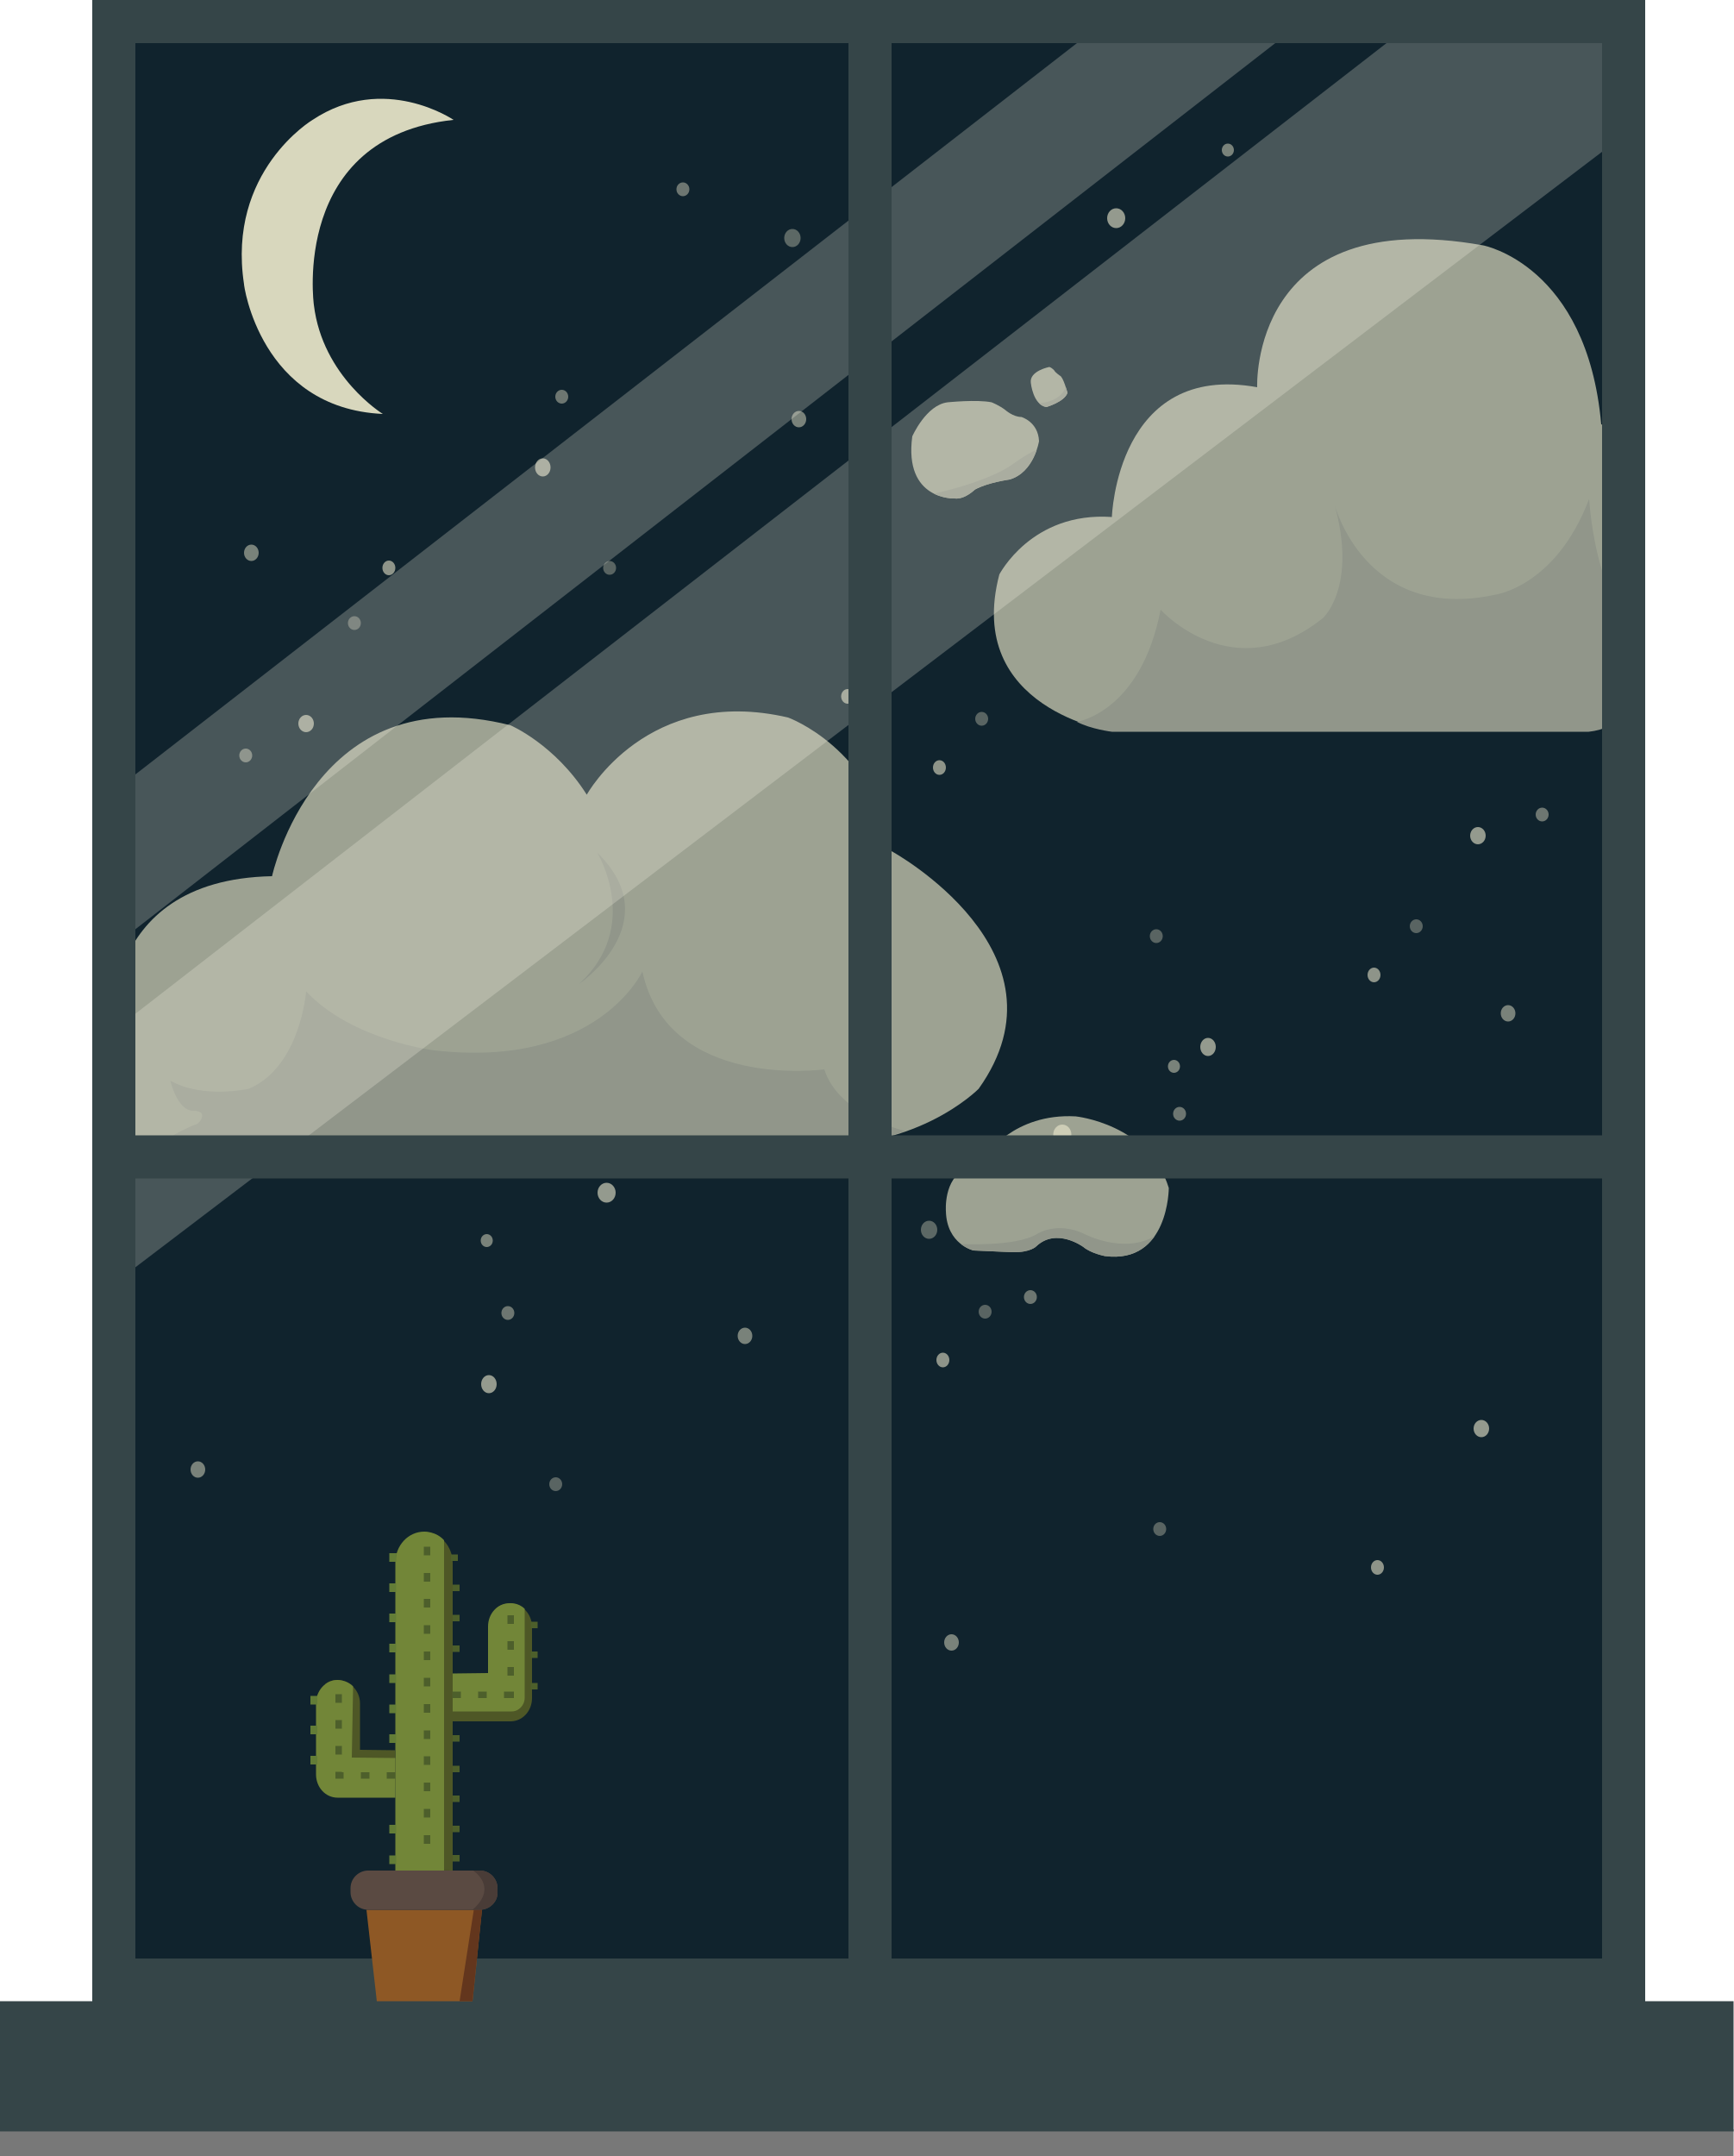
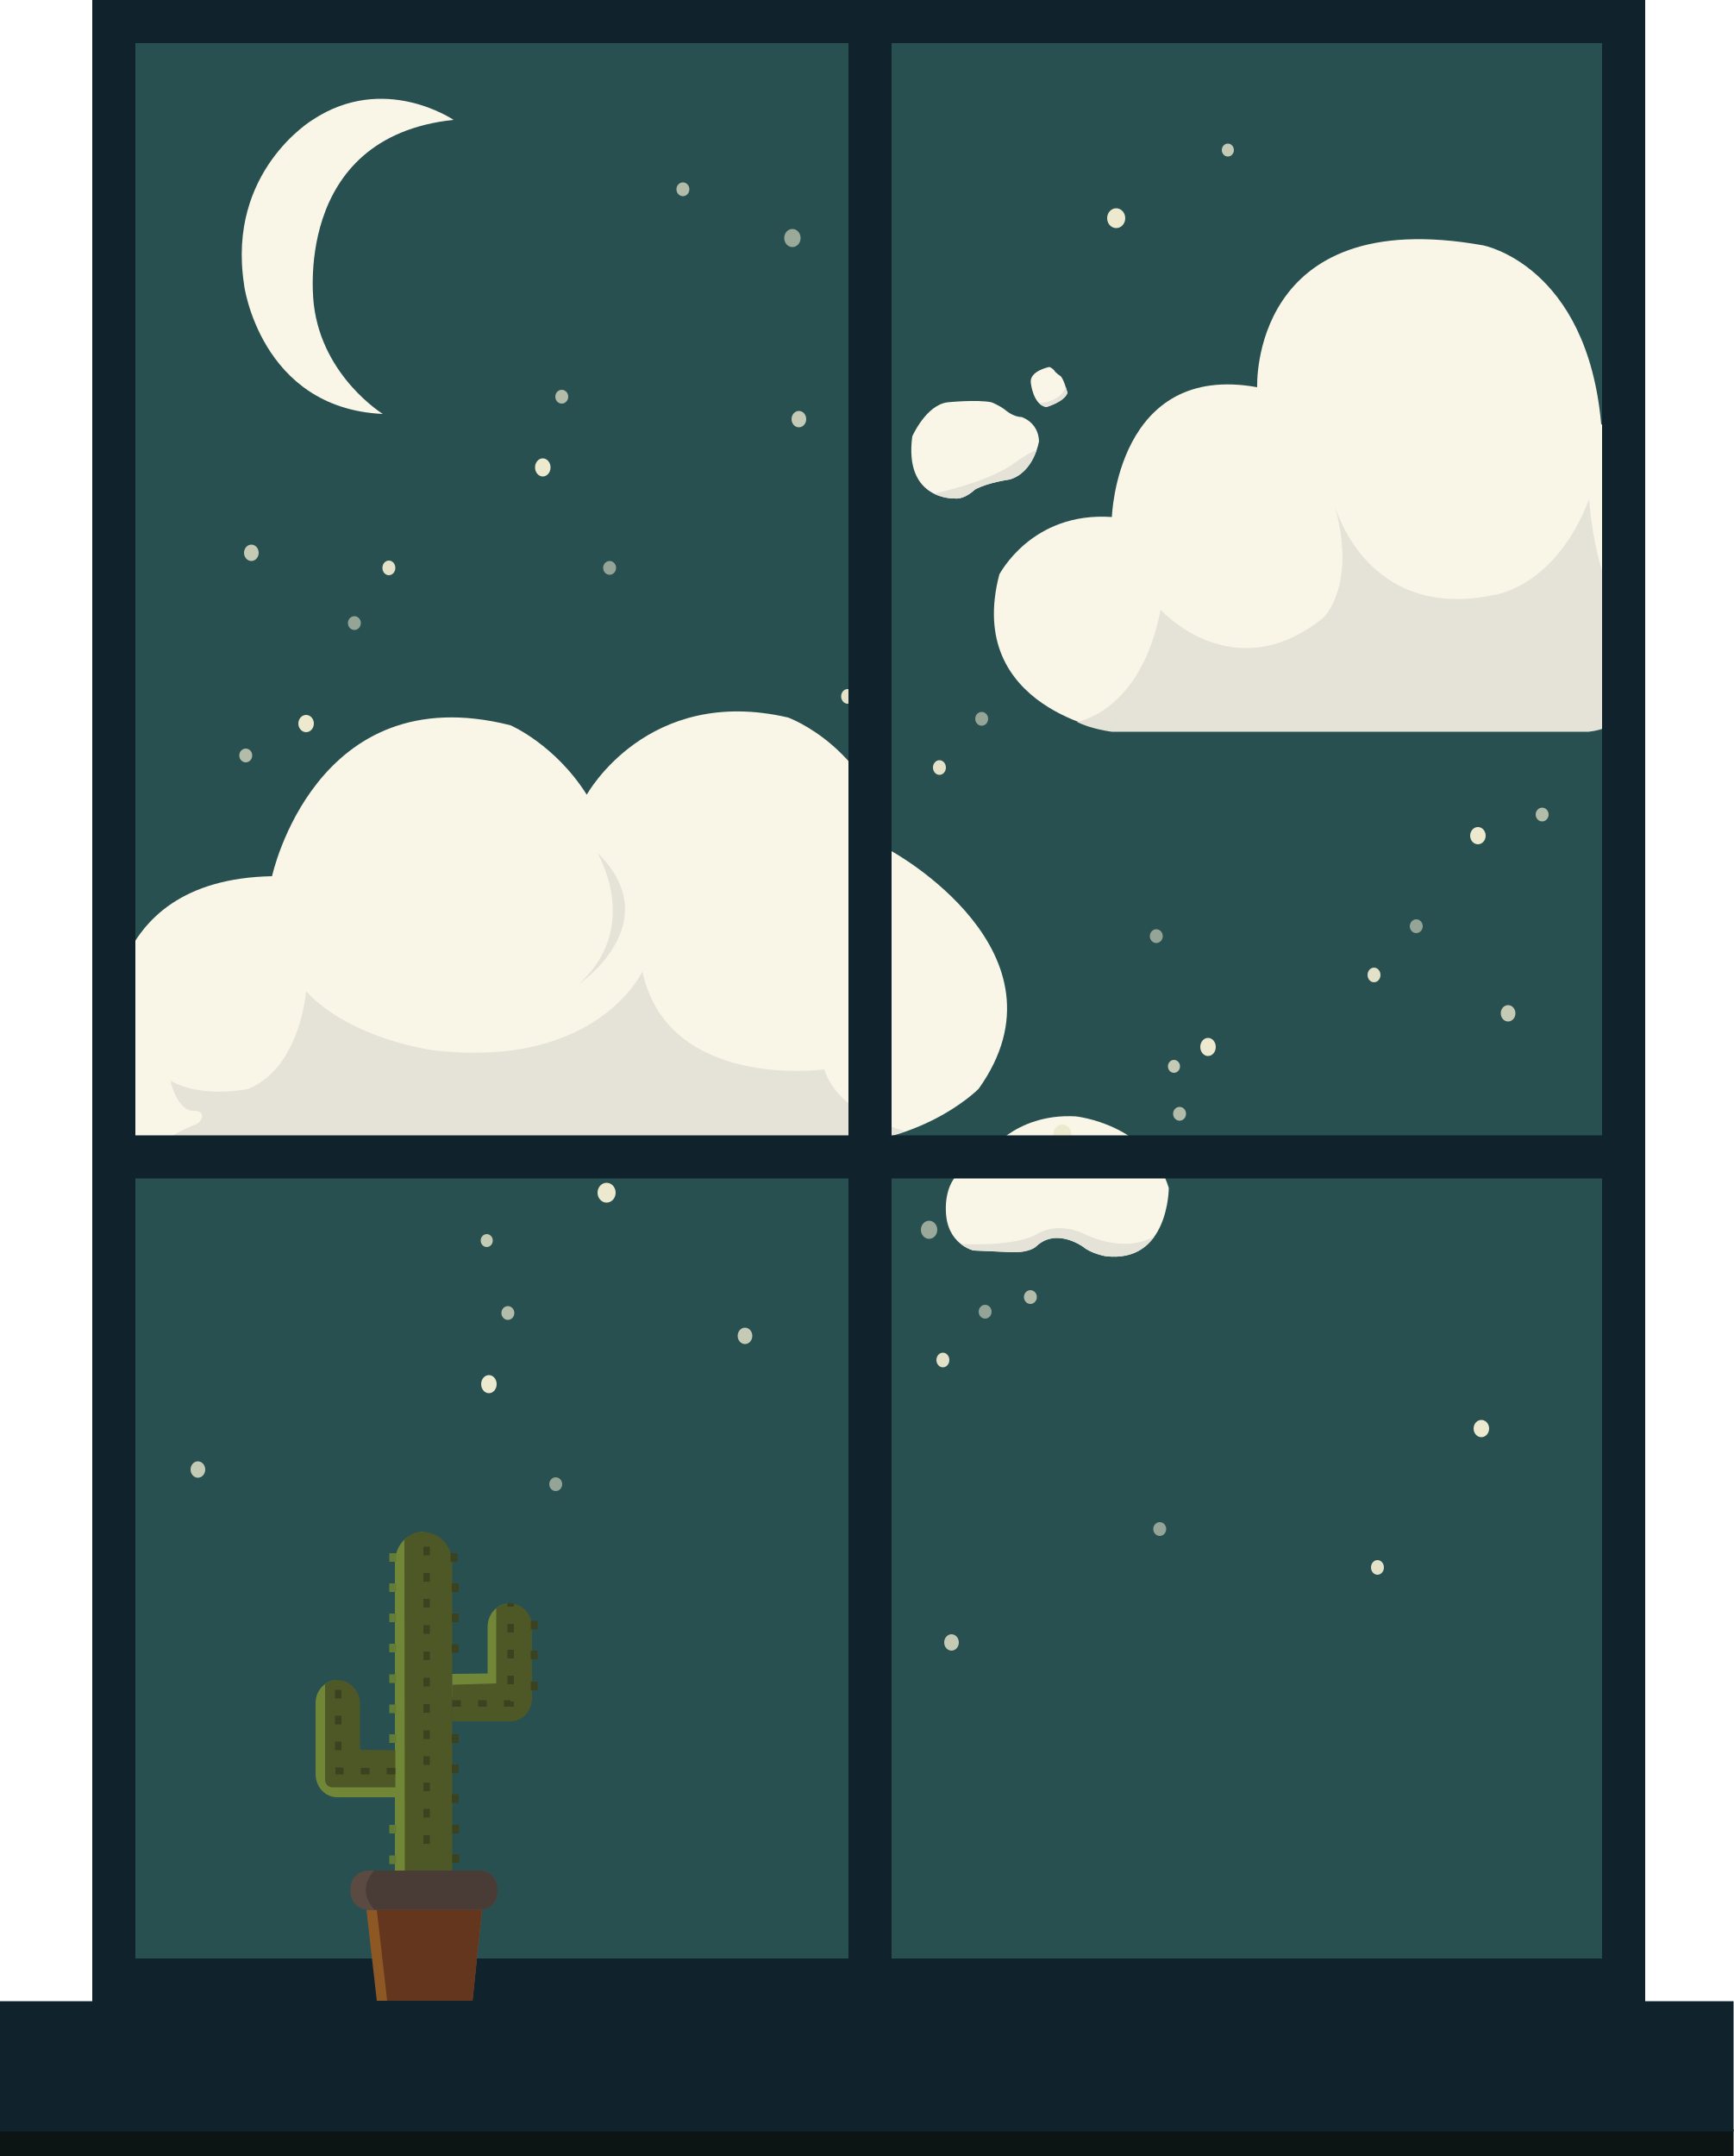
<svg xmlns="http://www.w3.org/2000/svg" xmlns:xlink="http://www.w3.org/1999/xlink" version="1.1" id="Layer_1" x="0px" y="0px" viewBox="0 0 402.1 500" style="enable-background:new 0 0 402.1 500;" xml:space="preserve">
  <style type="text/css">
- 	.st0{fill:#787878;}
- 	.st1{clip-path:url(#SVGID_2_);fill:#10232D;}
+ 	.st0{fill:#0C1514;}
+ 	.st1{clip-path:url(#SVGID_2_);fill:#285051;}
	.st2{clip-path:url(#SVGID_4_);}
- 	.st3{opacity:0.6;}
- 	.st4{fill:#FBF7D6;}
- 	.st5{clip-path:url(#SVGID_6_);fill:#E7E2C8;}
- 	.st6{clip-path:url(#SVGID_8_);fill:#E7E2C8;}
- 	.st7{clip-path:url(#SVGID_10_);fill:#E7E2C8;}
- 	.st8{fill:#E7E2C8;}
- 	.st9{opacity:0.6;clip-path:url(#SVGID_12_);}
- 	.st10{opacity:0.58;fill:#ECE9CE;enable-background:new    ;}
- 	.st11{fill:#ECE9CE;}
- 	.st12{opacity:0.8;fill:#ECE9CE;enable-background:new    ;}
- 	.st13{opacity:0.95;fill:#ECE9CE;enable-background:new    ;}
- 	.st14{opacity:0.55;fill:#ECE9CE;enable-background:new    ;}
- 	.st15{opacity:0.7;fill:#ECE9CE;enable-background:new    ;}
- 	.st16{opacity:0.85;clip-path:url(#SVGID_14_);fill:#FBF7D6;enable-background:new    ;}
- 	.st17{clip-path:url(#SVGID_16_);}
- 	.st18{opacity:0.24;fill:#F9F6E8;enable-background:new    ;}
- 	.st19{fill:#354548;}
- 	.st20{fill:#4E5726;}
- 	.st21{fill:#728638;}
- 	.st22{fill:#4D5F2B;}
- 	.st23{fill:#637D37;}
- 	.st24{fill:#627C37;}
- 	.st25{fill:#8E5825;}
- 	.st26{fill:#5A4A42;}
- 	.st27{fill:#63361D;}
- 	.st28{clip-path:url(#SVGID_18_);fill:#493C37;}
+ 	.st3{fill:#F9F6E8;}
+ 	.st4{clip-path:url(#SVGID_6_);fill:#E5E2D7;}
+ 	.st5{clip-path:url(#SVGID_8_);fill:#E5E2D7;}
+ 	.st6{clip-path:url(#SVGID_10_);fill:#E5E2D7;}
+ 	.st7{fill:#E5E2D7;}
+ 	.st8{clip-path:url(#SVGID_12_);}
+ 	.st9{opacity:0.58;fill:#ECE9CE;enable-background:new    ;}
+ 	.st10{fill:#ECE9CE;}
+ 	.st11{opacity:0.8;fill:#ECE9CE;enable-background:new    ;}
+ 	.st12{opacity:0.95;fill:#ECE9CE;enable-background:new    ;}
+ 	.st13{opacity:0.55;fill:#ECE9CE;enable-background:new    ;}
+ 	.st14{opacity:0.7;fill:#ECE9CE;enable-background:new    ;}
+ 	.st15{clip-path:url(#SVGID_14_);fill:#F9F6E8;}
+ 	.st16{fill:#10232D;}
+ 	.st17{fill:#728638;}
+ 	.st18{fill:#4E5726;}
+ 	.st19{fill:#3B421F;}
+ 	.st20{fill:#637D37;}
+ 	.st21{fill:#627C37;}
+ 	.st22{fill:#8E5825;}
+ 	.st23{fill:#5A4A42;}
+ 	.st24{clip-path:url(#SVGID_16_);fill:#493C37;}
+ 	.st25{fill:#63361D;}
</style>
-   <g id="Layer_1_1_">
-     <g id="window_and_cactus_1_">
-       <g id="window_1_">
-         <path id="shadow_5_" class="st0" d="M0,493.8h402.1v6.2H0V493.8z" />
-         <g id="clipped_sky_1_">
+   <g id="Layer_2_1_">
+     <g id="night_window_and_cactus_1_">
+       <g id="window_2_">
+         <path id="shadow_10_" class="st0" d="M0,493.8h402.1v6.2H0V493.8z" />
+         <g id="clipped_sky_2_">
          <g>
            <defs>
              <rect id="SVGID_1_" x="31.1" y="9.9" width="340.8" height="444.8" />
            </defs>
            <clipPath id="SVGID_2_">
              <use xlink:href="#SVGID_1_" style="overflow:visible;" />
            </clipPath>
            <path class="st1" d="M30.2,9.1h341.9v446.5H30.2V9.1z" />
          </g>
          <g>
            <defs>
              <rect id="SVGID_3_" x="31.1" y="9.9" width="340.8" height="444.8" />
            </defs>
            <clipPath id="SVGID_4_">
              <use xlink:href="#SVGID_3_" style="overflow:visible;" />
            </clipPath>
-             <g id="clouds_1_" class="st2">
-               <g class="st3">
-                 <path class="st4" d="M225.8,290c0,0-6.2-1.4-6.4-9.1c0,0-0.6-7.5,4.6-9.8c0,0,2.7-0.2,4.6-3c0,0,6.5-10,20.9-9.2         c0,0,17,1.7,21.6,16.6c0,0,0,17.7-14.8,15.8c0,0-3.2-0.6-5-2.1c0,0-6.2-4.6-10.9-0.2c0,0-1.3,1.5-5.6,1.4L225.8,290         L225.8,290z" />
-                 <g>
-                   <defs>
-                     <path id="SVGID_5_" d="M225.8,290c0,0-6.2-1.4-6.4-9.1c0,0-0.6-7.5,4.6-9.8c0,0,2.7-0.2,4.6-3c0,0,6.5-10,20.9-9.2           c0,0,17,1.7,21.6,16.6c0,0,0,17.7-14.8,15.8c0,0-3.2-0.6-5-2.1c0,0-6.2-4.6-10.9-0.2c0,0-1.3,1.5-5.6,1.4L225.8,290           L225.8,290z" />
-                   </defs>
-                   <clipPath id="SVGID_6_">
-                     <use xlink:href="#SVGID_5_" style="overflow:visible;" />
-                   </clipPath>
-                   <path class="st5" d="M222.9,288.5c0,0,12.6,0.7,17.6-2.3c0,0,4.6-3.1,11.1,0c0,0,8.9,4.7,16.2,0.5l-4.4,7.7l-39.9-3.1          L222.9,288.5L222.9,288.5z" />
-                 </g>
-               </g>
-               <g class="st3">
-                 <path class="st4" d="M221.4,115.6c0,0-11.8,0.5-9.8-14.4c0,0,3.2-7.3,8.2-7.9c0,0,6.8-0.7,10.2,0c0,0,1.8,0.7,3.2,1.8         c0,0,1.8,1.6,3.7,1.6c0,0,3.9,1.1,4.1,5.6c0,0-1.1,7.2-6.8,8.9c0,0-5.1,0.7-8,2.3C226.2,113.4,223.9,115.9,221.4,115.6         L221.4,115.6z" />
-                 <g>
-                   <defs>
-                     <path id="SVGID_7_" d="M221.4,115.6c0,0-11.8,0.5-9.8-14.4c0,0,3.2-7.3,8.2-7.9c0,0,6.8-0.7,10.2,0c0,0,1.8,0.7,3.2,1.8           c0,0,1.8,1.6,3.7,1.6c0,0,3.9,1.1,4.1,5.6c0,0-1.1,7.2-6.8,8.9c0,0-5.1,0.7-8,2.3C226.2,113.4,223.9,115.9,221.4,115.6           L221.4,115.6z" />
-                   </defs>
-                   <clipPath id="SVGID_8_">
-                     <use xlink:href="#SVGID_7_" style="overflow:visible;" />
-                   </clipPath>
-                   <path class="st6" d="M216.5,114.5c0,0,11.6-2.4,17.9-6.5c0,0,3.9-2.9,6.1-3.7l-0.8,7.7l-20.7,6.3L216.5,114.5z" />
-                 </g>
-               </g>
-               <g class="st3">
-                 <path class="st4" d="M243.4,85.1c0,0-4.7,0.9-4.3,3.7c0,0,0.5,5.1,3.6,5.6c0,0,4.2-1.2,4.9-3.3c0,0-1-3.8-1.8-4         c0,0-1.1-0.8-1.2-1.1C244.6,86,244.2,85.4,243.4,85.1z" />
+             <g id="clouds_2_" class="st2">
+               <path class="st3" d="M225.8,290c0,0-6.2-1.4-6.4-9.1c0,0-0.6-7.5,4.6-9.8c0,0,2.7-0.2,4.6-3c0,0,6.5-10,20.9-9.2        c0,0,17,1.7,21.6,16.6c0,0,0,17.7-14.8,15.8c0,0-3.2-0.6-5-2.1c0,0-6.2-4.6-10.9-0.2c0,0-1.3,1.5-5.6,1.4L225.8,290L225.8,290        z" />
+               <g>
+                 <defs>
+                   <path id="SVGID_5_" d="M225.8,290c0,0-6.2-1.4-6.4-9.1c0,0-0.6-7.5,4.6-9.8c0,0,2.7-0.2,4.6-3c0,0,6.5-10,20.9-9.2          c0,0,17,1.7,21.6,16.6c0,0,0,17.7-14.8,15.8c0,0-3.2-0.6-5-2.1c0,0-6.2-4.6-10.9-0.2c0,0-1.3,1.5-5.6,1.4L225.8,290          L225.8,290z" />
+                 </defs>
+                 <clipPath id="SVGID_6_">
+                   <use xlink:href="#SVGID_5_" style="overflow:visible;" />
+                 </clipPath>
+                 <path class="st4" d="M222.9,288.5c0,0,12.6,0.7,17.6-2.3c0,0,4.6-3.1,11.1,0c0,0,8.9,4.7,16.2,0.5l-4.4,7.7l-39.9-3.1         L222.9,288.5L222.9,288.5z" />
+               </g>
+               <path class="st3" d="M221.4,115.6c0,0-11.8,0.5-9.8-14.4c0,0,3.2-7.3,8.2-7.9c0,0,6.8-0.7,10.2,0c0,0,1.8,0.7,3.2,1.8        c0,0,1.8,1.6,3.7,1.6c0,0,3.9,1.1,4.1,5.6c0,0-1.1,7.2-6.8,8.9c0,0-5.1,0.7-8,2.3C226.2,113.4,223.9,115.9,221.4,115.6        L221.4,115.6z" />
+               <g>
+                 <defs>
+                   <path id="SVGID_7_" d="M221.4,115.6c0,0-11.8,0.5-9.8-14.4c0,0,3.2-7.3,8.2-7.9c0,0,6.8-0.7,10.2,0c0,0,1.8,0.7,3.2,1.8          c0,0,1.8,1.6,3.7,1.6c0,0,3.9,1.1,4.1,5.6c0,0-1.1,7.2-6.8,8.9c0,0-5.1,0.7-8,2.3C226.2,113.4,223.9,115.9,221.4,115.6          L221.4,115.6z" />
+                 </defs>
+                 <clipPath id="SVGID_8_">
+                   <use xlink:href="#SVGID_7_" style="overflow:visible;" />
+                 </clipPath>
+                 <path class="st5" d="M216.5,114.5c0,0,11.6-2.4,17.9-6.5c0,0,3.9-2.9,6.1-3.7l-0.8,7.7l-20.7,6.3L216.5,114.5z" />
+               </g>
+               <g>
+                 <path class="st3" d="M243.4,85.1c0,0-4.7,0.9-4.3,3.7c0,0,0.5,5.1,3.6,5.6c0,0,4.2-1.2,4.9-3.3c0,0-1-3.8-1.8-4         c0,0-1.1-0.8-1.2-1.1C244.6,86,244.2,85.4,243.4,85.1z" />
                <g>
                  <defs>
                    <path id="SVGID_9_" d="M243.4,85.1c0,0-4.7,0.9-4.3,3.7c0,0,0.5,5.1,3.6,5.6c0,0,4.2-1.2,4.9-3.3c0,0-1-3.8-1.8-4           c0,0-1.1-0.8-1.2-1.1C244.6,86,244.2,85.4,243.4,85.1z" />
                  </defs>
                  <clipPath id="SVGID_10_">
                    <use xlink:href="#SVGID_9_" style="overflow:visible;" />
                  </clipPath>
-                   <path class="st7" d="M241,93.5c0,0,4.8-0.1,6.2-3.7l1.2,1.9l-5.6,3.7L241,93.5L241,93.5z" />
+                   <path class="st6" d="M241,93.5c0,0,4.8-0.1,6.2-3.7l1.2,1.9l-5.6,3.7L241,93.5L241,93.5z" />
                </g>
              </g>
-               <g class="st3">
-                 <path class="st4" d="M25.9,241.5c0,0-4.1-37.5,37.2-38.3c0,0,10-46.5,55.3-35c0,0,10.3,4.4,17.7,16.1c0,0,14-25.5,46.7-17.9         c0,0,19.7,7.1,24,31c0,0,42.8,23.4,20.2,55.1c0,0-15.4,15.7-42.4,12.6l-158.8,0.4C25.8,265.4,6.1,255.4,25.9,241.5         L25.9,241.5z" />
-                 <path class="st8" d="M39.5,250.6c0,0,1.6,7,5.3,7s1.5,2.9,0.8,3.1c-0.8,0.2-6.6,2.8-8.2,4.6l147.2-0.4c0,0,12.5,2.1,25.3-2.6         c0,0-15.4-3.7-18.7-14.3c0,0-36.2,5-42.2-22.7c0,0-10.4,22.6-48.2,18.3c0,0-19.1-2.3-29.8-13.7c0,0-1.3,17.5-13.3,22.6         C57.7,252.5,47,254.9,39.5,250.6L39.5,250.6z" />
-                 <path class="st8" d="M138.5,197.7c0,0,10.5,17.1-4.2,30.5C134.3,228.2,155.2,214,138.5,197.7z" />
-               </g>
-               <g class="st3">
-                 <path class="st4" d="M257.9,119.9c0,0,1.1-36,33.7-30.1c0,0-1.8-42.6,52.4-32.9c0,0,24.1,4.5,27.4,41.5         c0,0,43.3,14.1,15,49.1c0,0-3,20-18,22.1H257.9c0,0-34.3-5.2-26.1-36.4C231.8,133.3,239.2,118.6,257.9,119.9z" />
-                 <path class="st8" d="M249.8,167.4c0,0,14.8-2.2,19.4-26c0,0,16.8,18.7,37.7,1.9c0,0,8-7.3,2.6-26.4c0,0,7.1,27.6,37.4,21         c0,0,14-1.9,21.7-22.2c0,0,1.8,33,17.9,31.9c0,0-3.6,20.6-18,22.1H257.9C257.9,169.7,253,169.1,249.8,167.4L249.8,167.4z" />
+               <g>
+                 <path class="st3" d="M25.9,241.5c0,0-4.1-37.5,37.2-38.3c0,0,10-46.5,55.3-35c0,0,10.3,4.4,17.7,16.1c0,0,14-25.5,46.7-17.9         c0,0,19.7,7.1,24,31c0,0,42.8,23.4,20.2,55.1c0,0-15.4,15.7-42.4,12.6l-158.8,0.4C25.8,265.4,6.1,255.4,25.9,241.5         L25.9,241.5z" />
+                 <path class="st7" d="M39.5,250.6c0,0,1.6,7,5.3,7s1.5,2.9,0.8,3.1c-0.8,0.2-6.6,2.8-8.2,4.6l147.2-0.4c0,0,12.5,2.1,25.3-2.6         c0,0-15.4-3.7-18.7-14.3c0,0-36.2,5-42.2-22.7c0,0-10.4,22.6-48.2,18.3c0,0-19.1-2.3-29.8-13.7c0,0-1.3,17.5-13.3,22.6         C57.7,252.5,47,254.9,39.5,250.6L39.5,250.6z" />
+                 <path class="st7" d="M138.5,197.7c0,0,10.5,17.1-4.2,30.5C134.3,228.2,155.2,214,138.5,197.7z" />
+               </g>
+               <g>
+                 <path class="st3" d="M257.9,119.9c0,0,1.1-36,33.7-30.1c0,0-1.8-42.6,52.4-32.9c0,0,24.1,4.5,27.4,41.5         c0,0,43.3,14.1,15,49.1c0,0-3,20-18,22.1H257.9c0,0-34.3-5.2-26.1-36.4C231.8,133.3,239.2,118.6,257.9,119.9z" />
+                 <path class="st7" d="M249.8,167.4c0,0,14.8-2.2,19.4-26c0,0,16.8,18.7,37.7,1.9c0,0,8-7.3,2.6-26.4c0,0,7.1,27.6,37.4,21         c0,0,14-1.9,21.7-22.2c0,0,1.8,33,17.9,31.9c0,0-3.6,20.6-18,22.1H257.9C257.9,169.7,253,169.1,249.8,167.4L249.8,167.4z" />
              </g>
            </g>
          </g>
          <g>
            <defs>
              <rect id="SVGID_11_" x="31.1" y="9.9" width="340.8" height="444.8" />
            </defs>
            <clipPath id="SVGID_12_">
              <use xlink:href="#SVGID_11_" style="overflow:visible;" />
            </clipPath>
-             <g id="stars_1_" class="st9">
-               <ellipse class="st10" cx="183.8" cy="55.2" rx="1.9" ry="2.1" />
-               <ellipse class="st11" cx="258.9" cy="50.6" rx="2.1" ry="2.3" />
-               <ellipse class="st12" cx="284.8" cy="34.8" rx="1.4" ry="1.5" />
-               <ellipse class="st13" cx="90.2" cy="131.7" rx="1.5" ry="1.7" />
-               <ellipse class="st12" cx="185.3" cy="97.2" rx="1.7" ry="1.9" />
-               <ellipse class="st11" cx="125.9" cy="108.4" rx="1.8" ry="2.1" />
-               <ellipse class="st14" cx="141.4" cy="131.7" rx="1.5" ry="1.6" />
-               <ellipse class="st15" cx="130.3" cy="92" rx="1.5" ry="1.6" />
-               <ellipse class="st15" cx="199.2" cy="52.8" rx="1.5" ry="1.6" />
-               <ellipse class="st12" cx="58.3" cy="128.2" rx="1.7" ry="1.9" />
-               <ellipse class="st11" cx="71" cy="167.8" rx="1.8" ry="2" />
-               <ellipse class="st14" cx="82.2" cy="144.5" rx="1.5" ry="1.6" />
-               <ellipse class="st15" cx="57" cy="175.2" rx="1.5" ry="1.6" />
-               <ellipse class="st15" cx="158.4" cy="43.9" rx="1.5" ry="1.6" />
-               <ellipse class="st13" cx="196.6" cy="161.5" rx="1.5" ry="1.7" />
-               <g>
-                 <ellipse class="st10" cx="171.4" cy="267.8" rx="1.9" ry="2.1" />
-                 <ellipse class="st11" cx="246.4" cy="263.1" rx="2.1" ry="2.3" />
-                 <ellipse class="st12" cx="272.3" cy="247.3" rx="1.4" ry="1.5" />
-                 <ellipse class="st12" cx="172.8" cy="309.8" rx="1.7" ry="1.9" />
-                 <ellipse class="st11" cx="113.4" cy="321" rx="1.8" ry="2.1" />
-                 <ellipse class="st14" cx="128.9" cy="344.2" rx="1.5" ry="1.6" />
-                 <ellipse class="st15" cx="117.8" cy="304.5" rx="1.5" ry="1.6" />
-                 <ellipse class="st12" cx="45.9" cy="340.8" rx="1.7" ry="1.9" />
-               </g>
-               <g>
-                 <ellipse class="st10" cx="215.5" cy="285.2" rx="1.9" ry="2.1" />
-                 <ellipse class="st11" cx="140.7" cy="276.6" rx="2.1" ry="2.3" />
-                 <ellipse class="st12" cx="112.9" cy="287.7" rx="1.4" ry="1.5" />
-                 <ellipse class="st13" cx="318.7" cy="226.1" rx="1.5" ry="1.7" />
-                 <ellipse class="st11" cx="280.2" cy="242.8" rx="1.8" ry="2.1" />
-                 <ellipse class="st14" cx="268.2" cy="217.1" rx="1.5" ry="1.6" />
-                 <ellipse class="st15" cx="273.6" cy="258.3" rx="1.5" ry="1.6" />
-                 <ellipse class="st15" cx="200" cy="284.9" rx="1.5" ry="1.6" />
-                 <ellipse class="st12" cx="349.8" cy="235" rx="1.7" ry="1.9" />
-                 <ellipse class="st11" cx="342.8" cy="193.8" rx="1.8" ry="2" />
-                 <ellipse class="st14" cx="328.5" cy="214.8" rx="1.5" ry="1.6" />
-                 <ellipse class="st15" cx="357.7" cy="188.9" rx="1.5" ry="1.6" />
-                 <ellipse class="st15" cx="239" cy="300.8" rx="1.5" ry="1.6" />
-                 <ellipse class="st13" cx="217.9" cy="178" rx="1.5" ry="1.7" />
-                 <ellipse class="st14" cx="227.7" cy="166.7" rx="1.5" ry="1.6" />
-               </g>
-               <g>
-                 <ellipse class="st13" cx="319.5" cy="363.5" rx="1.5" ry="1.7" />
-                 <ellipse class="st12" cx="220.7" cy="380.9" rx="1.7" ry="1.9" />
-                 <ellipse class="st14" cx="269" cy="354.6" rx="1.5" ry="1.6" />
-                 <ellipse class="st11" cx="343.6" cy="331.3" rx="1.8" ry="2" />
-                 <ellipse class="st13" cx="218.7" cy="315.4" rx="1.5" ry="1.7" />
-                 <ellipse class="st14" cx="228.5" cy="304.2" rx="1.5" ry="1.6" />
+             <g id="stars_2_" class="st8">
+               <ellipse class="st9" cx="183.8" cy="55.2" rx="1.9" ry="2.1" />
+               <ellipse class="st10" cx="258.9" cy="50.6" rx="2.1" ry="2.3" />
+               <ellipse class="st11" cx="284.8" cy="34.8" rx="1.4" ry="1.5" />
+               <ellipse class="st12" cx="90.2" cy="131.7" rx="1.5" ry="1.7" />
+               <ellipse class="st11" cx="185.3" cy="97.2" rx="1.7" ry="1.9" />
+               <ellipse class="st10" cx="125.9" cy="108.4" rx="1.8" ry="2.1" />
+               <ellipse class="st13" cx="141.4" cy="131.7" rx="1.5" ry="1.6" />
+               <ellipse class="st14" cx="130.3" cy="92" rx="1.5" ry="1.6" />
+               <ellipse class="st14" cx="199.2" cy="52.8" rx="1.5" ry="1.6" />
+               <ellipse class="st11" cx="58.3" cy="128.2" rx="1.7" ry="1.9" />
+               <ellipse class="st10" cx="71" cy="167.8" rx="1.8" ry="2" />
+               <ellipse class="st13" cx="82.2" cy="144.5" rx="1.5" ry="1.6" />
+               <ellipse class="st14" cx="57" cy="175.2" rx="1.5" ry="1.6" />
+               <ellipse class="st14" cx="158.4" cy="43.9" rx="1.5" ry="1.6" />
+               <ellipse class="st12" cx="196.6" cy="161.5" rx="1.5" ry="1.7" />
+               <g>
+                 <ellipse class="st9" cx="171.4" cy="267.8" rx="1.9" ry="2.1" />
+                 <ellipse class="st10" cx="246.4" cy="263.1" rx="2.1" ry="2.3" />
+                 <ellipse class="st11" cx="272.3" cy="247.3" rx="1.4" ry="1.5" />
+                 <ellipse class="st11" cx="172.8" cy="309.8" rx="1.7" ry="1.9" />
+                 <ellipse class="st10" cx="113.4" cy="321" rx="1.8" ry="2.1" />
+                 <ellipse class="st13" cx="128.9" cy="344.2" rx="1.5" ry="1.6" />
+                 <ellipse class="st14" cx="117.8" cy="304.5" rx="1.5" ry="1.6" />
+                 <ellipse class="st11" cx="45.9" cy="340.8" rx="1.7" ry="1.9" />
+               </g>
+               <g>
+                 <ellipse class="st9" cx="215.5" cy="285.2" rx="1.9" ry="2.1" />
+                 <ellipse class="st10" cx="140.7" cy="276.6" rx="2.1" ry="2.3" />
+                 <ellipse class="st11" cx="112.9" cy="287.7" rx="1.4" ry="1.5" />
+                 <ellipse class="st12" cx="318.7" cy="226.1" rx="1.5" ry="1.7" />
+                 <ellipse class="st10" cx="280.2" cy="242.8" rx="1.8" ry="2.1" />
+                 <ellipse class="st13" cx="268.2" cy="217.1" rx="1.5" ry="1.6" />
+                 <ellipse class="st14" cx="273.6" cy="258.3" rx="1.5" ry="1.6" />
+                 <ellipse class="st14" cx="200" cy="284.9" rx="1.5" ry="1.6" />
+                 <ellipse class="st11" cx="349.8" cy="235" rx="1.7" ry="1.9" />
+                 <ellipse class="st10" cx="342.8" cy="193.8" rx="1.8" ry="2" />
+                 <ellipse class="st13" cx="328.5" cy="214.8" rx="1.5" ry="1.6" />
+                 <ellipse class="st14" cx="357.7" cy="188.9" rx="1.5" ry="1.6" />
+                 <ellipse class="st14" cx="239" cy="300.8" rx="1.5" ry="1.6" />
+                 <ellipse class="st12" cx="217.9" cy="178" rx="1.5" ry="1.7" />
+                 <ellipse class="st13" cx="227.7" cy="166.7" rx="1.5" ry="1.6" />
+               </g>
+               <g>
+                 <ellipse class="st12" cx="319.5" cy="363.5" rx="1.5" ry="1.7" />
+                 <ellipse class="st11" cx="220.7" cy="380.9" rx="1.7" ry="1.9" />
+                 <ellipse class="st13" cx="269" cy="354.6" rx="1.5" ry="1.6" />
+                 <ellipse class="st10" cx="343.6" cy="331.3" rx="1.8" ry="2" />
+                 <ellipse class="st12" cx="218.7" cy="315.4" rx="1.5" ry="1.7" />
+                 <ellipse class="st13" cx="228.5" cy="304.2" rx="1.5" ry="1.6" />
              </g>
            </g>
          </g>
          <g>
            <defs>
              <rect id="SVGID_13_" x="31.1" y="9.9" width="340.8" height="444.8" />
            </defs>
            <clipPath id="SVGID_14_">
              <use xlink:href="#SVGID_13_" style="overflow:visible;" />
            </clipPath>
-             <path id="moon_1_" class="st16" d="M88.8,96c0,0-14-8.6-16-25.3c0,0-5.4-38.9,32.4-42.9c0,0-16.1-11-32.7,0       c0,0-19.9,11.9-15.9,38.1C56.5,65.8,60.3,94.7,88.8,96z" />
-           </g>
-           <g>
-             <defs>
-               <rect id="SVGID_15_" x="31.1" y="9.9" width="340.8" height="444.8" />
-             </defs>
-             <clipPath id="SVGID_16_">
-               <use xlink:href="#SVGID_15_" style="overflow:visible;" />
-             </clipPath>
-             <g id="glare_4_" class="st17">
-               <path class="st18" d="M321.6,10L31.4,235.1v58.8L371.6,35.2V10H321.6z M249.8,10L31.4,179.6v35.9L295.8,10H249.8z" />
-             </g>
-           </g>
-         </g>
-         <g id="window_frame_1_">
-           <path class="st19" d="M0,464.1h402.1v30.2H0V464.1z" />
-           <path class="st19" d="M371.6,10v444.2H31.4V10H371.6 M381.6,0H21.4v465.2h360.2V0z" />
-           <path class="st19" d="M31.1,263.3h341.1v10H31.1V263.3z" />
-           <path class="st19" d="M196.8,9.6h10v445.1h-10V9.6z" />
+             <path id="moon_2_" class="st15" d="M88.8,96c0,0-14-8.6-16-25.3c0,0-5.4-38.9,32.4-42.9c0,0-16.1-11-32.7,0       c0,0-19.9,11.9-15.9,38.1C56.5,65.8,60.3,94.7,88.8,96z" />
+           </g>
+         </g>
+         <g id="window_frame_2_">
+           <path class="st16" d="M0,464.1h402.1v30.2H0V464.1z" />
+           <path class="st16" d="M371.6,10v444.2H31.4V10H371.6 M381.6,0H21.4v465.2h360.2V0z" />
+           <path class="st16" d="M31.1,263.3h341.1v10H31.1V263.3z" />
+           <path class="st16" d="M196.8,9.6h10v445.1h-10V9.6z" />
        </g>
      </g>
-       <g id="cactus_1_">
-         <g id="plant_1_">
-           <g id="branches_1_">
-             <path class="st20" d="M94,433.7l11,0.1v-71.3c0-4-3-7.2-6.7-7.2C97.2,355.2,94,433.8,94,433.7L94,433.7z" />
-             <path class="st21" d="M98.4,355.2c-3.7,0-6.7,3.2-6.7,7.2v71.4H103v-76.6C101.1,355.1,98.4,355.2,98.4,355.2L98.4,355.2z" />
-             <path class="st20" d="M115.1,390.4V373c1.4-1.3,3.3-1.1,3.3-1.1c2.7,0,5,2.4,5,5.4v16.5c0,3-2.2,5.4-5,5.4H105v-8.5       L115.1,390.4z" />
-             <path class="st21" d="M118.7,396.9H105v-8.8l8.2-0.1v-10.8c0-3,2.2-5.4,5-5.4c0,0,2-0.2,3.5,1.3v20.6       C121.7,395.5,120.3,396.9,118.7,396.9L118.7,396.9z" />
-             <path class="st20" d="M77.1,414.5h14.6v-8.6l-8.2-0.1V395c0-3-2.5-5.4-5.2-5.4c0,0-1.7-0.1-2.9,1v22       C75.4,413.6,76.1,414.5,77.1,414.5z" />
-             <path class="st21" d="M81.6,407.6l0.3-16.5c-1.4-1.5-3.6-1.5-3.6-1.5c-2.7,0-5,2.4-5,5.4v16.5c0,3,2.2,5.4,5,5.4h13.4v-9.2       L81.6,407.6L81.6,407.6z" />
-           </g>
-           <g id="spikes_1_">
-             <path class="st22" d="M104.6,360.5h1.6v1.5h-1.6V360.5z M105,367.5h1.6v1.5H105V367.5z M105,374.5h1.6v1.5H105V374.5z        M105,381.6h1.6v1.5H105V381.6z M105,402.4h1.6v1.5H105V402.4z M105,409.5h1.6v1.5H105V409.5z M105,416.4h1.6v1.5H105V416.4z        M105,423.4h1.6v1.5H105V423.4z M105,430.2h1.6v1.5H105V430.2z" />
-             <path class="st23" d="M90.3,360.2H92l-0.1,2h-1.6V360.2z M90.3,367.2h1.6v2h-1.6V367.2z M90.3,374.2h1.6v2h-1.6V374.2z        M90.3,381.2h1.6v2h-1.6V381.2z M90.3,388.3h1.6v2h-1.6V388.3z M90.3,395.3h1.6v2h-1.6V395.3z M90.3,402.2h1.6v2h-1.6V402.2z" />
-             <path class="st24" d="M72,393.3h1.6v2H72V393.3z M72,400.2h1.6v2H72V400.2z M72,407.2h1.6v2H72V407.2z M90.3,423.2h1.6v2h-1.6       V423.2z M90.3,430.3h1.6v2h-1.6V430.3z" />
-             <path class="st22" d="M123.1,376.1h1.6v1.5h-1.6V376.1z M123.1,383h1.6v1.5h-1.6V383z M123.1,390.3h1.6v1.5h-1.6V390.3z" />
-             <g>
-               <path class="st22" d="M99.8,427.6h-1.5v-2h1.5V427.6z M99.8,421.5h-1.5v-2h1.5V421.5z M99.8,415.4h-1.5v-2h1.5V415.4z         M99.8,409.3h-1.5v-2h1.5V409.3z M99.8,403.3h-1.5v-2h1.5V403.3z M99.8,397.2h-1.5v-2h1.5V397.2z M99.8,391.1h-1.5v-2h1.5        V391.1z M99.8,385h-1.5v-2h1.5V385z M99.8,378.9h-1.5v-2h1.5V378.9z M99.8,372.8h-1.5v-2h1.5V372.8z M99.8,366.8h-1.5v-2h1.5        V366.8z M99.8,360.7h-1.5v-2h1.5V360.7z" />
-             </g>
-             <g>
-               <path class="st22" d="M119.2,393.8h-2.3v-1.5h2.3V393.8z M112.9,393.8h-2v-1.5h2V393.8z M106.9,393.8h-2v-1.5h2V393.8z         M119.2,388.6h-1.5v-2h1.5V388.6z M119.2,382.6h-1.5v-2h1.5V382.6z M119.2,376.6h-1.5v-2h1.5V376.6z" />
-             </g>
-             <g>
-               <path class="st22" d="M91.7,412.5h-2V411h2V412.5z M85.7,412.5h-2V411h2V412.5z M79.7,412.5h-1.9v-1.6h1.5v0.1h0.4V412.5z         M79.3,406.9h-1.5v-2h1.5V406.9z M79.3,400.9h-1.5v-2h1.5V400.9z M79.3,394.9h-1.5v-2h1.5V394.9z" />
-             </g>
-           </g>
-         </g>
-         <g id="pot_1_">
-           <path class="st25" d="M111.8,442.9H85l2.4,21.2h22.2L111.8,442.9z" />
-           <path class="st26" d="M111.3,442.9H85.4c-2.3,0-4.1-1.9-4.1-4.1v-0.9c0-2.3,1.9-4.1,4.1-4.1h25.9c2.3,0,4.1,1.9,4.1,4.1v0.9      C115.5,441,113.6,442.9,111.3,442.9z" />
-           <path class="st27" d="M106.6,464.1l3.3-21.2h1.9l-2.2,21.2H106.6z" />
-           <g>
-             <defs>
-               <path id="SVGID_17_" d="M111.3,442.9H85.4c-2.3,0-4.1-1.9-4.1-4.1v-0.9c0-2.3,1.9-4.1,4.1-4.1h25.9c2.3,0,4.1,1.9,4.1,4.1v0.9        C115.5,441,113.6,442.9,111.3,442.9z" />
-             </defs>
-             <clipPath id="SVGID_18_">
-               <use xlink:href="#SVGID_17_" style="overflow:visible;" />
-             </clipPath>
-             <path class="st28" d="M109.6,433.7c0,0,6.2,3.8,0,9.2h5.9v-9.2H109.6z" />
-           </g>
-         </g>
+       <g id="plant_2_">
+         <g id="branches_2_">
+           <path class="st17" d="M98.2,355.3c-3.7,0-6.6,3.1-6.6,7.1v71.4h6.8l-0.1-78.5L98.2,355.3z" />
+           <path class="st18" d="M93.9,433.8h11v-71.3c0-4-3-7.2-6.7-7.2c-1.2,0-2.6-0.1-4.4,1.8L93.9,433.8L93.9,433.8z" />
+           <path class="st17" d="M118.1,393.4l-13.2,0.1v-5.3l8.2-0.1v-10.8c0-3,2.2-5.4,5-5.4h0.3L118.1,393.4L118.1,393.4z" />
+           <path class="st18" d="M115.1,390.4V373c1.4-1.3,3.3-1.1,3.3-1.1c2.7,0,5,2.4,5,5.4v16.5c0,3-2.2,5.4-5,5.4h-13.5v-8.5      L115.1,390.4z" />
+           <path class="st17" d="M78.5,411.1l-0.2-21.5c-2.7,0-5.1,2.3-5.1,5.3v16.5c0,3,2.2,5.4,5,5.4h13.4v-5.6L78.5,411.1L78.5,411.1z" />
+           <path class="st18" d="M77.1,414.5h14.6v-8.6l-8.2-0.1V395c0-3-2.5-5.4-5.2-5.4c0,0-1.7-0.1-2.9,1v22      C75.3,413.6,76.1,414.5,77.1,414.5z" />
+         </g>
+         <g id="spikes_2_">
+           <path class="st19" d="M104.5,360.2h1.6v2h-1.6V360.2z M104.8,367.2h1.6v2h-1.6V367.2z M104.8,374.2h1.6v2h-1.6V374.2z       M104.8,381.3h1.6v2h-1.6V381.3z M104.8,402.2h1.6v2h-1.6V402.2z M104.8,409.2h1.6v2h-1.6V409.2z M104.8,416.1h1.6v2h-1.6V416.1      z M104.9,423.2h1.6v2h-1.6V423.2z M104.9,430h1.6v2h-1.6V430z" />
+           <path class="st20" d="M90.3,360.2h1.6v2h-1.6V360.2z M90.3,367.2h1.6v2h-1.6V367.2z M90.3,374.2h1.6v2h-1.6V374.2z M90.3,381.2      h1.6v2h-1.6V381.2z M90.3,388.3h1.6v2h-1.6V388.3z M90.3,395.3h1.6v2h-1.6V395.3z M90.3,402.2h1.6v2h-1.6V402.2z" />
+           <path class="st21" d="M90.3,423.2h1.6v2h-1.6V423.2z M90.3,430.3h1.6v2h-1.6V430.3z" />
+           <path class="st19" d="M123.1,375.9h1.6v2h-1.6V375.9z M123.1,382.8h1.6v2h-1.6V382.8z M123.1,390h1.6v2h-1.6V390z M99.7,427.6      h-1.5v-2h1.5V427.6z M99.7,421.5h-1.5v-2h1.5V421.5z M99.7,415.4h-1.5v-2h1.5V415.4z M99.7,409.3h-1.5v-2h1.5V409.3z       M99.7,403.3h-1.5v-2h1.5V403.3z M99.7,397.2h-1.5v-2h1.5V397.2z M99.7,391.1h-1.5v-2h1.5V391.1z M99.7,385h-1.5v-2h1.5V385z       M99.7,378.9h-1.5v-2h1.5V378.9z M99.7,372.8h-1.5v-2h1.5V372.8z M99.7,366.8h-1.5v-2h1.5V366.8z M99.7,360.7h-1.5v-2h1.5V360.7      z M119.2,395.8h-2.3v-1.5h1.5v0.3h0.8V395.8z M112.9,395.8h-2v-1.5h2V395.8z M106.9,395.8h-2v-1.5h2V395.8z M119.2,390.6h-1.5      v-2h1.5V390.6z M119.2,384.6h-1.5v-2h1.5V384.6z M119.2,378.6h-1.5v-2h1.5V378.6z M119.2,372.6h-1.5v-0.8h1.5V372.6z       M91.7,411.5h-2V410h2V411.5z M85.7,411.5h-2V410h2V411.5z M79.7,411.5h-1.9v-1.6h1.5v0.1h0.4V411.5z M79.2,405.9h-1.5v-2h1.5      V405.9z M79.2,399.9h-1.5v-2h1.5V399.9z M79.2,393.9h-1.5v-2h1.5V393.9z" />
+         </g>
+       </g>
+       <g id="pot_2_">
+         <path class="st22" d="M111.8,442.9H85l2.4,21.1h22.2L111.8,442.9z" />
+         <path class="st23" d="M111.3,442.9H85.4c-2.3,0-4.1-1.9-4.1-4.1v-0.9c0-2.3,1.9-4.1,4.1-4.1h25.9c2.3,0,4.1,1.9,4.1,4.1v0.9     C115.5,441,113.6,442.9,111.3,442.9z" />
+         <g>
+           <defs>
+             <path id="SVGID_15_" d="M111.3,442.9H85.4c-2.3,0-4.1-1.9-4.1-4.1v-0.9c0-2.3,1.9-4.1,4.1-4.1h25.9c2.3,0,4.1,1.9,4.1,4.1v0.9       C115.5,441,113.6,442.9,111.3,442.9z" />
+           </defs>
+           <clipPath id="SVGID_16_">
+             <use xlink:href="#SVGID_15_" style="overflow:visible;" />
+           </clipPath>
+           <path class="st24" d="M86.9,433.7c0,0-4.6,4.3,0,9.2h28.5v-9.2H86.9z" />
+         </g>
+         <path class="st25" d="M89.8,464l-2.4-21.1h24.4l-2.2,21.1H89.8z" />
      </g>
    </g>
  </g>
</svg>
